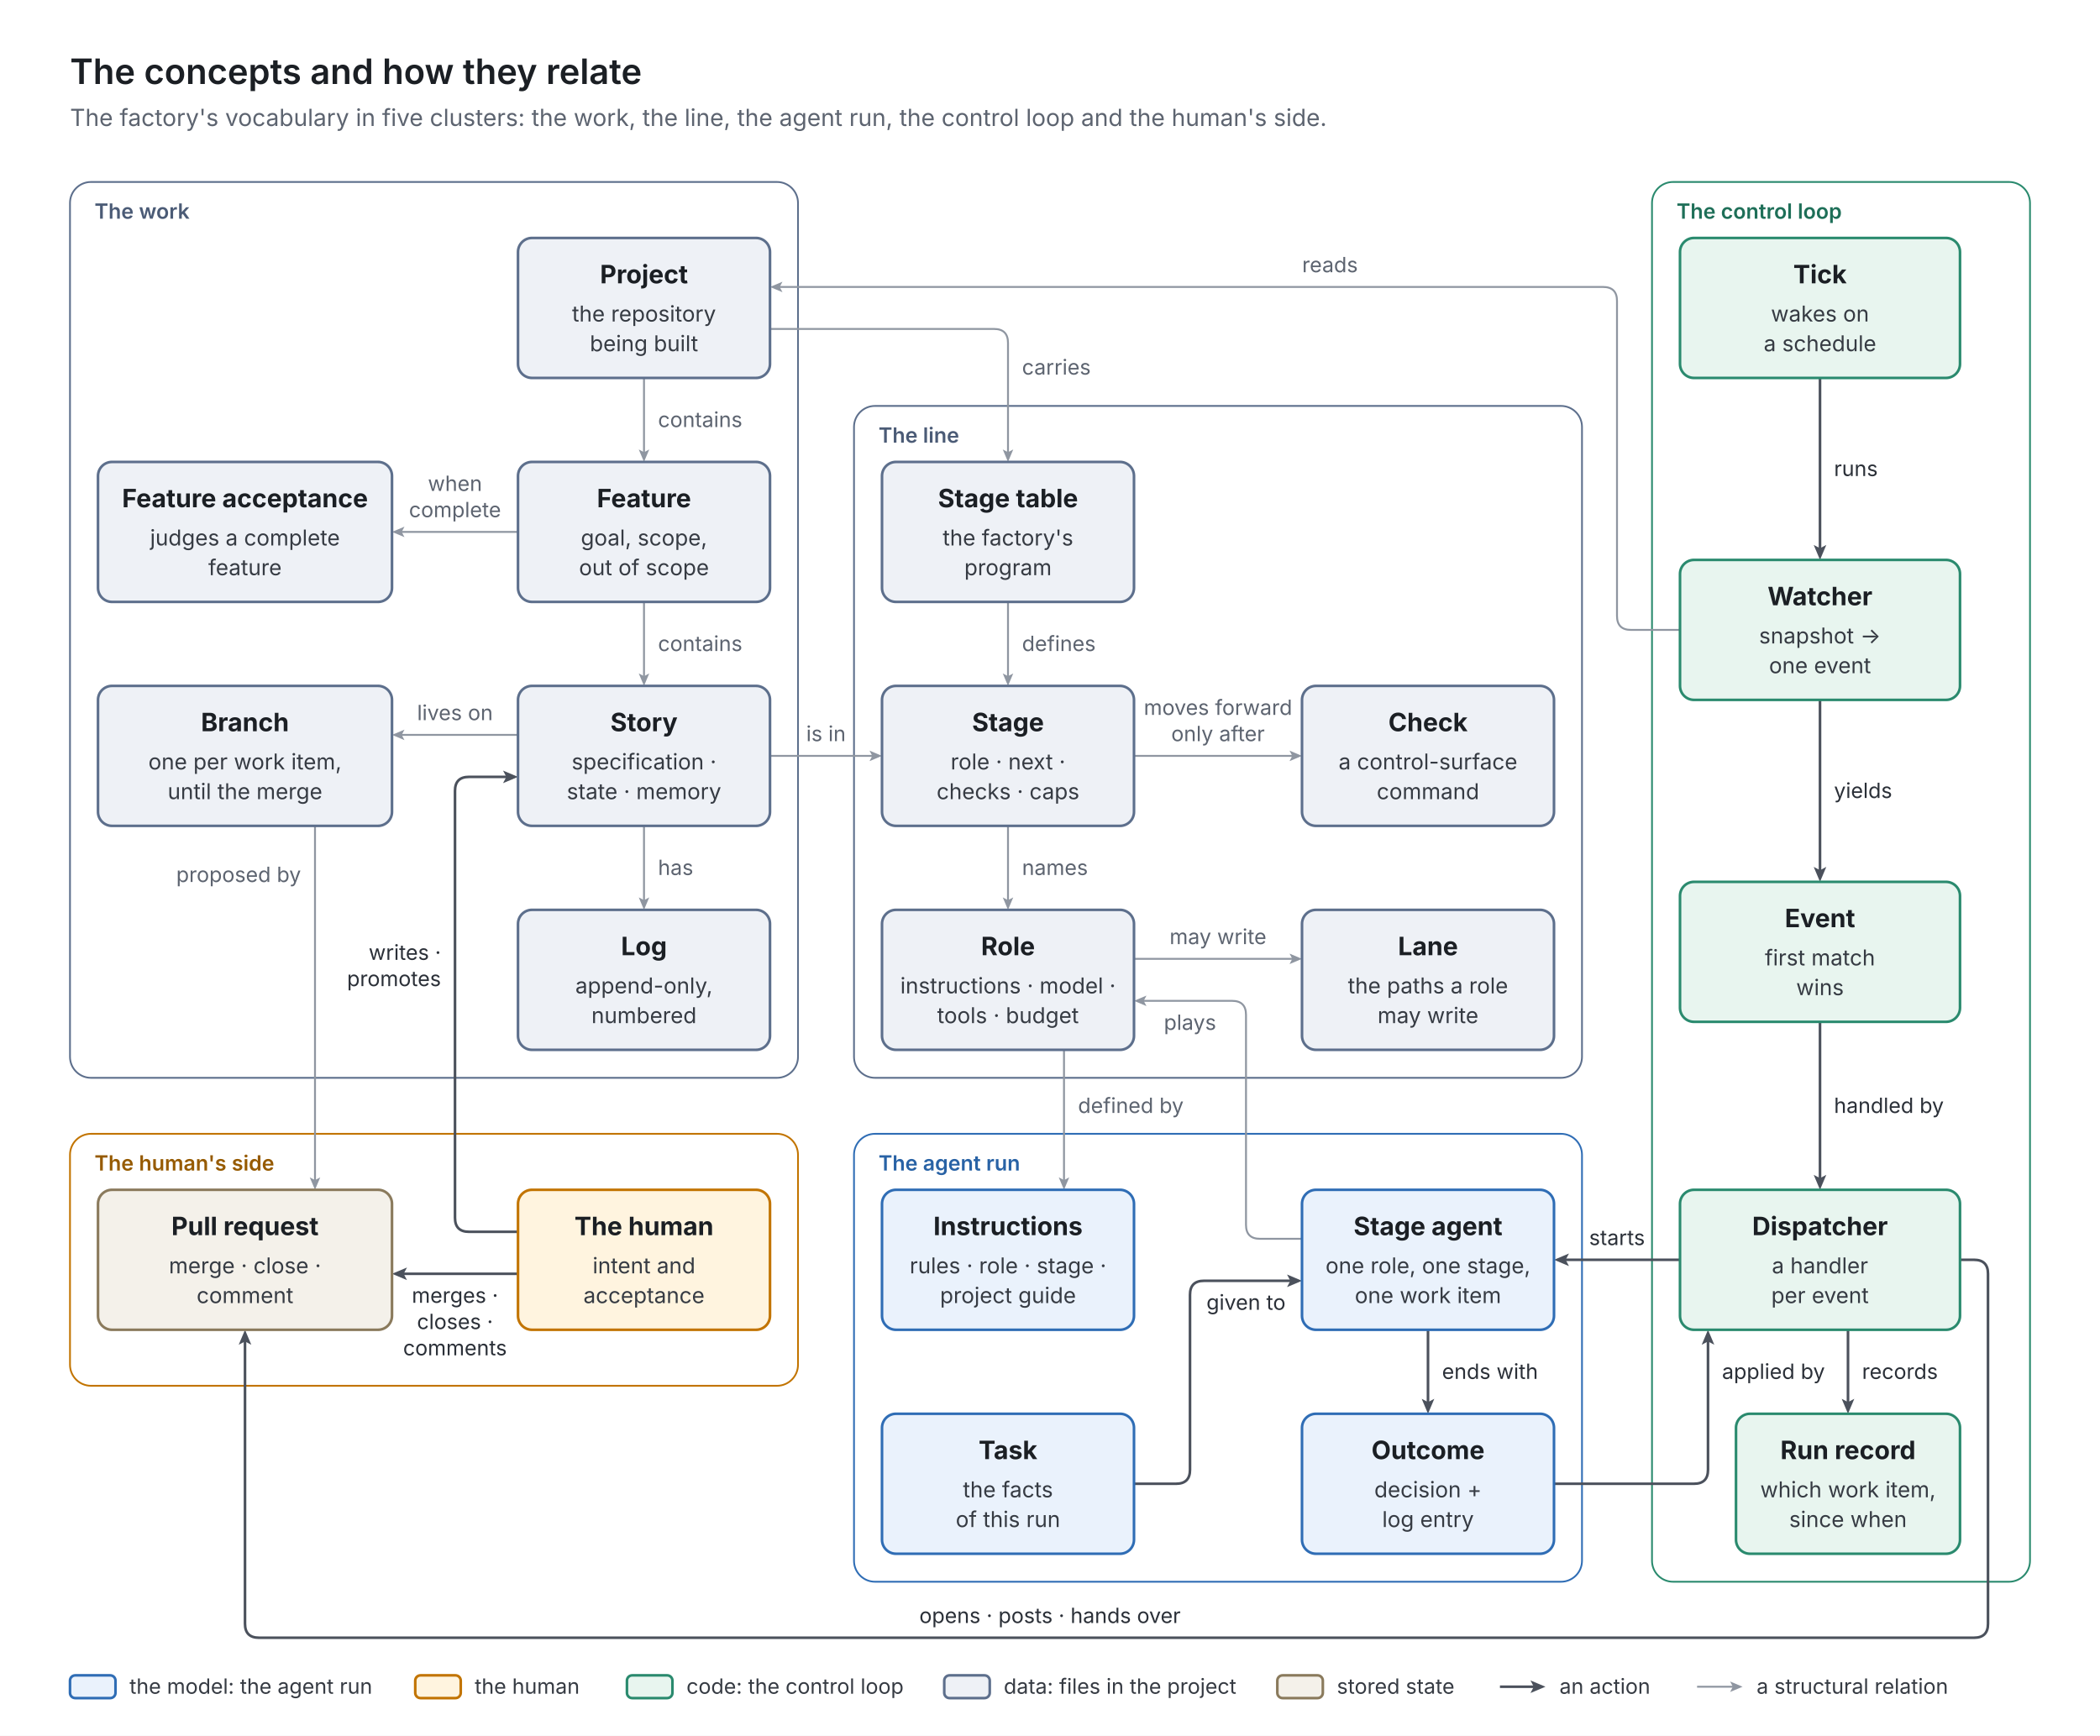
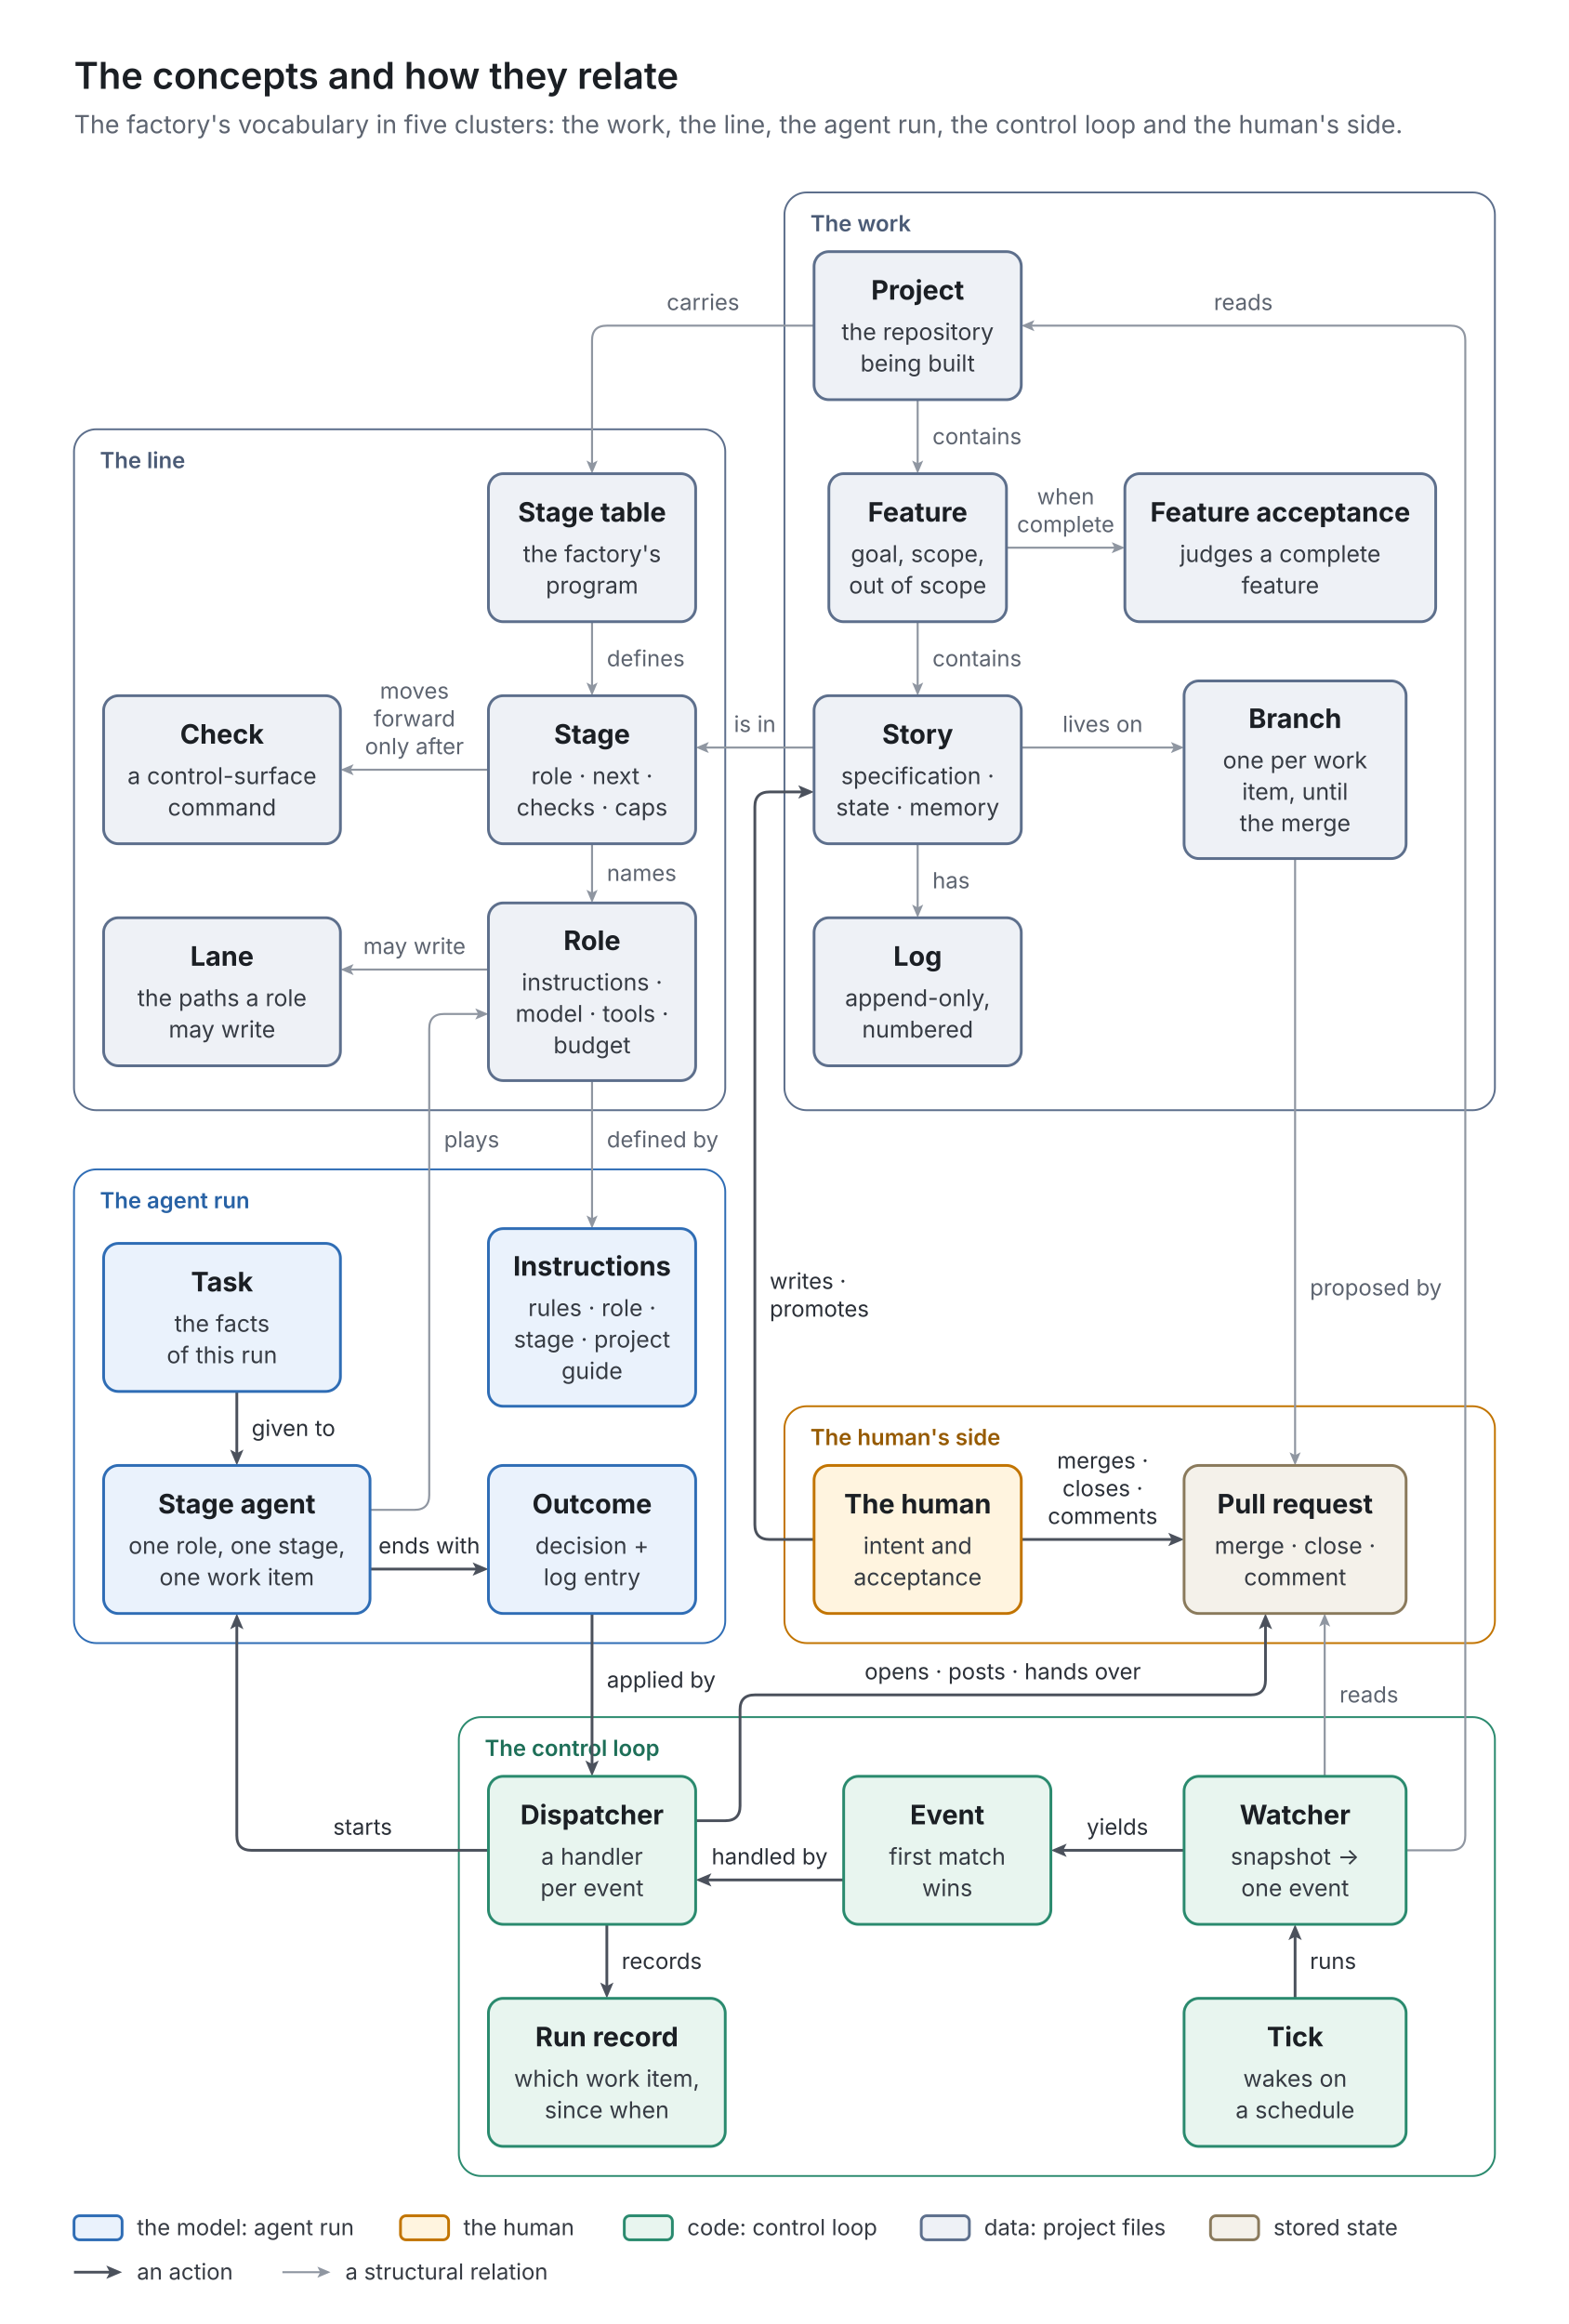
- <svg xmlns="http://www.w3.org/2000/svg" width="1200" height="992" viewBox="0 0 1200 992" role="img" aria-labelledby="title desc">
+ <svg xmlns="http://www.w3.org/2000/svg" width="848" height="1256" viewBox="0 0 848 1256" role="img" aria-labelledby="title desc">
  <style>
text { font-family: "Inter", "Segoe UI", "Helvetica Neue", Helvetica, Arial, sans-serif; }
.code { font-family: ui-monospace, "SF Mono", "Cascadia Mono", Menlo, Consolas, "Liberation Mono", monospace; font-size: 0.92em; }
.ttl { font-size: 20px; font-weight: 600; }
.sub { font-size: 13.5px; font-weight: 400; }
.tag { font-size: 10.5px; font-weight: 600; letter-spacing: 0.09em; }
.nt { font-size: 14.5px; font-weight: 700; }
.nb { font-size: 12.5px; font-weight: 400; }
.lb { font-size: 12px; font-weight: 400; }
.lane-h { font-size: 13px; font-weight: 700; }
.lane-n { font-size: 12px; font-weight: 400; }
.col-h { font-size: 12.5px; font-weight: 700; }
.grp-c { font-size: 12px; font-weight: 600; }
.tx { font-size: 13px; font-weight: 400; }
.tx-bold { font-size: 13px; font-weight: 700; }
.tx-mono { font-size: 12px; font-weight: 400; font-family: ui-monospace, "SF Mono", "Cascadia Mono", Menlo, Consolas, "Liberation Mono", monospace; }
.tx-note { font-size: 12px; font-weight: 400; }
.tx-small { font-size: 11px; font-weight: 400; }
.lg { font-size: 12px; font-weight: 400; }
.sh, .fold { stroke-width: 1.5; stroke-linejoin: round; }
.n-end .sh { stroke-dasharray: 5 3; }
.e { fill: none; stroke-linejoin: round; }
.lb { paint-order: stroke fill; stroke-width: 4px; stroke-linejoin: round; }
.rule, .lane-a, .lane-b { stroke-width: 1; shape-rendering: crispEdges; }
.rule, .col-u { fill: none; } .col-r { stroke-dasharray: 2 3; }
.col-u { stroke-width: 1; shape-rendering: crispEdges; }
.grp { stroke-width: 1; } .grp-d { stroke-dasharray: 5 4; }
.e-flow { stroke-width: 1.5; }
.e-plain { stroke-width: 1.1; }
.bg { fill: #ffffff; }
.ttl, .nt, .lane-h, .col-h, .tx-bold { fill: #1b1f24; }
.sub, .lane-n, .grp-c, .tx-note, .tx-small { fill: #5d6470; }
.nb, .tx, .tx-mono, .lg { fill: #363b43; }
.lb { stroke: #ffffff; } .lb.on-lane { stroke: #f5f7f9; }
.lane-a { fill: #f5f7f9; stroke: #dde1e6; }
.lane-b { fill: #ffffff; stroke: #dde1e6; }
.rule { stroke: #dde1e6; }
.grp { fill: #ffffff; stroke: #b4bac3; } .col-u { stroke: #b4bac3; }
.n-agent .sh { fill: #eaf2fc; stroke: #2f6db5; }
.n-agent .fold { fill: #c5d7ee; stroke: #2f6db5; }
.n-agent .tag, .k-agent { fill: #2862a5; }
.g-agent { stroke: #2f6db5; }
.n-human .sh { fill: #fff4df; stroke: #c27400; }
.n-human .fold { fill: #f3dab2; stroke: #c27400; }
.n-human .tag, .k-human { fill: #965a00; }
.g-human { stroke: #c27400; }
.n-code .sh { fill: #e8f5ef; stroke: #2a8a6e; }
.n-code .fold { fill: #c2e0d5; stroke: #2a8a6e; }
.n-code .tag, .k-code { fill: #1e6f58; }
.g-code { stroke: #2a8a6e; }
.n-concept .sh { fill: #eef1f6; stroke: #5d6f8c; }
.n-concept .fold { fill: #d1d7e1; stroke: #5d6f8c; }
.n-concept .tag, .k-concept { fill: #4b5b76; }
.g-concept { stroke: #5d6f8c; }
.n-store .sh { fill: #f4f1ea; stroke: #8a7a5c; }
.n-store .fold { fill: #dfd9ce; stroke: #8a7a5c; }
.n-store .tag, .k-store { fill: #6c5e44; }
.g-store { stroke: #8a7a5c; }
.e-flow { stroke: #4b515c; } .ah-flow { fill: #4b515c; }
.lb-flow { fill: #2b3038; }
.e-plain { stroke: #8f96a1; } .ah-plain { fill: #8f96a1; }
.lb-plain { fill: #5d6470; }
@media (prefers-color-scheme: dark) {
  .bg { fill: #0f141a; }
  .ttl, .nt, .lane-h, .col-h, .tx-bold { fill: #e6edf3; }
  .sub, .lane-n, .grp-c, .tx-note, .tx-small { fill: #9da7b3; }
  .nb, .tx, .tx-mono, .lg { fill: #c9d1d9; }
  .lb { stroke: #0f141a; } .lb.on-lane { stroke: #151b22; }
  .lane-a { fill: #151b22; stroke: #2a313b; }
  .lane-b { fill: #0f141a; stroke: #2a313b; }
  .rule { stroke: #2a313b; }
  .grp { fill: #0f141a; stroke: #3d4651; } .col-u { stroke: #3d4651; }
  .n-agent .sh { fill: #13263d; stroke: #5b9be6; }
  .n-agent .fold { fill: #213d5f; stroke: #5b9be6; }
  .n-agent .tag, .k-agent { fill: #8dbdf4; }
  .g-agent { stroke: #5b9be6; }
  .n-human .sh { fill: #33260f; stroke: #e0a33a; }
  .n-human .fold { fill: #563f18; stroke: #e0a33a; }
  .n-human .tag, .k-human { fill: #f2bd63; }
  .g-human { stroke: #e0a33a; }
  .n-code .sh { fill: #0f2e26; stroke: #3fb68f; }
  .n-code .fold { fill: #19493b; stroke: #3fb68f; }
  .n-code .tag, .k-code { fill: #72d3b0; }
  .g-code { stroke: #3fb68f; }
  .n-concept .sh { fill: #1b2331; stroke: #8a9bb8; }
  .n-concept .fold { fill: #313b4c; stroke: #8a9bb8; }
  .n-concept .tag, .k-concept { fill: #afbdd5; }
  .g-concept { stroke: #8a9bb8; }
  .n-store .sh { fill: #27241d; stroke: #b0a17f; }
  .n-store .fold { fill: #423d31; stroke: #b0a17f; }
  .n-store .tag, .k-store { fill: #cdbf9d; }
  .g-store { stroke: #b0a17f; }
  .e-flow { stroke: #bcc4ce; } .ah-flow { fill: #bcc4ce; }
  .lb-flow { fill: #dfe6ee; }
  .e-plain { stroke: #717a87; } .ah-plain { fill: #717a87; }
  .lb-plain { fill: #9da7b3; }
}
</style>
  <defs>
    <marker id="ah-flow" viewBox="0 0 10 10" refX="6.67" refY="5" markerWidth="9" markerHeight="9" markerUnits="userSpaceOnUse" orient="auto-start-reverse">
      <path class="ah-flow" d="M0.5 1 L10 5 L0.5 9 L2.6 5 Z" />
    </marker>
    <marker id="ah-plain" viewBox="0 0 10 10" refX="6" refY="5" markerWidth="7.5" markerHeight="7.5" markerUnits="userSpaceOnUse" orient="auto-start-reverse">
      <path class="ah-plain" d="M0.5 1 L10 5 L0.5 9 L2.6 5 Z" />
    </marker>
  </defs>
-   <rect class="bg" width="1200" height="992" />
+   <rect class="bg" width="848" height="1256" />
  <text class="ttl" x="40" y="48" text-anchor="start">The concepts and how they relate</text>
  <text class="sub" x="40" y="72" text-anchor="start">The factory's vocabulary in five clusters: the work, the line, the agent run, the control loop and the human's side.</text>
-   <rect class="grp g-concept" x="40" y="104" width="416" height="512" rx="12" />
-   <text class="grp-c k-concept" x="54" y="125" text-anchor="start">The work</text>
-   <rect class="grp g-human" x="40" y="648" width="416" height="144" rx="12" />
-   <text class="grp-c k-human" x="54" y="669" text-anchor="start">The human's side</text>
-   <rect class="grp g-concept" x="488" y="232" width="416" height="384" rx="12" />
-   <text class="grp-c k-concept" x="502" y="253" text-anchor="start">The line</text>
-   <rect class="grp g-agent" x="488" y="648" width="416" height="256" rx="12" />
-   <text class="grp-c k-agent" x="502" y="669" text-anchor="start">The agent run</text>
-   <rect class="grp g-code" x="944" y="104" width="216" height="800" rx="12" />
-   <text class="grp-c k-code" x="958" y="125" text-anchor="start">The control loop</text>
-   <path class="e e-plain" d="M 368 216 L 368 261" marker-end="url(#ah-plain)" />
-   <path class="e e-plain" d="M 368 344 L 368 389" marker-end="url(#ah-plain)" />
-   <path class="e e-plain" d="M 368 472 L 368 517" marker-end="url(#ah-plain)" />
-   <path class="e e-plain" d="M 296 304 L 227 304" marker-end="url(#ah-plain)" />
-   <path class="e e-plain" d="M 296 420 L 227 420" marker-end="url(#ah-plain)" />
-   <path class="e e-plain" d="M 180 472 L 180 677" marker-end="url(#ah-plain)" />
-   <path class="e e-flow" d="M 296 704 L 268 704 Q 260 704 260 696 L 260 452 Q 260 444 268 444 L 293 444" marker-end="url(#ah-flow)" />
-   <path class="e e-flow" d="M 296 728 L 227 728" marker-end="url(#ah-flow)" />
-   <path class="e e-plain" d="M 440 188 L 568 188 Q 576 188 576 196 L 576 261" marker-end="url(#ah-plain)" />
-   <path class="e e-plain" d="M 440 432 L 501 432" marker-end="url(#ah-plain)" />
-   <path class="e e-plain" d="M 576 344 L 576 389" marker-end="url(#ah-plain)" />
-   <path class="e e-plain" d="M 648 432 L 741 432" marker-end="url(#ah-plain)" />
-   <path class="e e-plain" d="M 576 472 L 576 517" marker-end="url(#ah-plain)" />
-   <path class="e e-plain" d="M 648 548 L 741 548" marker-end="url(#ah-plain)" />
-   <path class="e e-plain" d="M 608 600 L 608 677" marker-end="url(#ah-plain)" />
-   <path class="e e-plain" d="M 744 708 L 720 708 Q 712 708 712 700 L 712 580 Q 712 572 704 572 L 651 572" marker-end="url(#ah-plain)" />
-   <path class="e e-flow" d="M 648 848 L 672 848 Q 680 848 680 840 L 680 740 Q 680 732 688 732 L 741 732" marker-end="url(#ah-flow)" />
-   <path class="e e-flow" d="M 816 760 L 816 805" marker-end="url(#ah-flow)" />
-   <path class="e e-flow" d="M 1040 216 L 1040 317" marker-end="url(#ah-flow)" />
-   <path class="e e-flow" d="M 1040 400 L 1040 501" marker-end="url(#ah-flow)" />
-   <path class="e e-flow" d="M 1040 584 L 1040 677" marker-end="url(#ah-flow)" />
-   <path class="e e-flow" d="M 960 720 L 891 720" marker-end="url(#ah-flow)" />
-   <path class="e e-flow" d="M 888 848 L 968 848 Q 976 848 976 840 L 976 763" marker-end="url(#ah-flow)" />
-   <path class="e e-flow" d="M 1056 760 L 1056 805" marker-end="url(#ah-flow)" />
-   <path class="e e-plain" d="M 960 360 L 932 360 Q 924 360 924 352 L 924 172 Q 924 164 916 164 L 443 164" marker-end="url(#ah-plain)" />
-   <path class="e e-flow" d="M 1120 720 L 1128 720 Q 1136 720 1136 728 L 1136 928 Q 1136 936 1128 936 L 148 936 Q 140 936 140 928 L 140 763" marker-end="url(#ah-flow)" />
-   <g class="n-concept">
-     <rect class="sh" x="296" y="136" width="144" height="80" rx="8" />
-     <text class="nt" x="368" y="161.93" text-anchor="middle">Project</text>
-     <text class="nb" x="368" y="183.75" text-anchor="middle">the repository</text>
-     <text class="nb" x="368" y="200.75" text-anchor="middle">being built</text>
-   </g>
-   <g class="n-concept">
-     <rect class="sh" x="296" y="264" width="144" height="80" rx="8" />
-     <text class="nt" x="368" y="289.93" text-anchor="middle">Feature</text>
-     <text class="nb" x="368" y="311.75" text-anchor="middle">goal, scope,</text>
-     <text class="nb" x="368" y="328.75" text-anchor="middle">out of scope</text>
-   </g>
-   <g class="n-concept">
-     <rect class="sh" x="296" y="392" width="144" height="80" rx="8" />
-     <text class="nt" x="368" y="417.93" text-anchor="middle">Story</text>
-     <text class="nb" x="368" y="439.75" text-anchor="middle">specification ·</text>
-     <text class="nb" x="368" y="456.75" text-anchor="middle">state · memory</text>
-   </g>
-   <g class="n-concept">
-     <rect class="sh" x="296" y="520" width="144" height="80" rx="8" />
-     <text class="nt" x="368" y="545.93" text-anchor="middle">Log</text>
-     <text class="nb" x="368" y="567.75" text-anchor="middle">append-only,</text>
-     <text class="nb" x="368" y="584.75" text-anchor="middle">numbered</text>
-   </g>
-   <g class="n-concept">
-     <rect class="sh" x="56" y="264" width="168" height="80" rx="8" />
-     <text class="nt" x="140" y="289.93" text-anchor="middle">Feature acceptance</text>
-     <text class="nb" x="140" y="311.75" text-anchor="middle">judges a complete</text>
-     <text class="nb" x="140" y="328.75" text-anchor="middle">feature</text>
-   </g>
-   <g class="n-concept">
-     <rect class="sh" x="56" y="392" width="168" height="80" rx="8" />
-     <text class="nt" x="140" y="417.93" text-anchor="middle">Branch</text>
-     <text class="nb" x="140" y="439.75" text-anchor="middle">one per work item,</text>
-     <text class="nb" x="140" y="456.75" text-anchor="middle">until the merge</text>
+   <rect class="grp g-concept" x="424" y="104" width="384" height="496" rx="12" />
+   <text class="grp-c k-concept" x="438" y="125" text-anchor="start">The work</text>
+   <rect class="grp g-concept" x="40" y="232" width="352" height="368" rx="12" />
+   <text class="grp-c k-concept" x="54" y="253" text-anchor="start">The line</text>
+   <rect class="grp g-agent" x="40" y="632" width="352" height="256" rx="12" />
+   <text class="grp-c k-agent" x="54" y="653" text-anchor="start">The agent run</text>
+   <rect class="grp g-human" x="424" y="760" width="384" height="128" rx="12" />
+   <text class="grp-c k-human" x="438" y="781" text-anchor="start">The human's side</text>
+   <rect class="grp g-code" x="248" y="928" width="560" height="248" rx="12" />
+   <text class="grp-c k-code" x="262" y="949" text-anchor="start">The control loop</text>
+   <path class="e e-plain" d="M 496 216 L 496 253" marker-end="url(#ah-plain)" />
+   <path class="e e-plain" d="M 496 336 L 496 373" marker-end="url(#ah-plain)" />
+   <path class="e e-plain" d="M 496 456 L 496 493" marker-end="url(#ah-plain)" />
+   <path class="e e-plain" d="M 544 296 L 605 296" marker-end="url(#ah-plain)" />
+   <path class="e e-plain" d="M 552 404 L 637 404" marker-end="url(#ah-plain)" />
+   <path class="e e-plain" d="M 700 464 L 700 789" marker-end="url(#ah-plain)" />
+   <path class="e e-plain" d="M 440 176 L 328 176 Q 320 176 320 184 L 320 253" marker-end="url(#ah-plain)" />
+   <path class="e e-plain" d="M 440 404 L 379 404" marker-end="url(#ah-plain)" />
+   <path class="e e-plain" d="M 320 336 L 320 373" marker-end="url(#ah-plain)" />
+   <path class="e e-plain" d="M 320 456 L 320 485" marker-end="url(#ah-plain)" />
+   <path class="e e-plain" d="M 264 416 L 187 416" marker-end="url(#ah-plain)" />
+   <path class="e e-plain" d="M 264 524 L 187 524" marker-end="url(#ah-plain)" />
+   <path class="e e-plain" d="M 320 584 L 320 661" marker-end="url(#ah-plain)" />
+   <path class="e e-plain" d="M 200 816 L 224 816 Q 232 816 232 808 L 232 556 Q 232 548 240 548 L 261 548" marker-end="url(#ah-plain)" />
+   <path class="e e-flow" d="M 128 752 L 128 789" marker-end="url(#ah-flow)" />
+   <path class="e e-flow" d="M 200 848 L 261 848" marker-end="url(#ah-flow)" />
+   <path class="e e-flow" d="M 440 832 L 416 832 Q 408 832 408 824 L 408 436 Q 408 428 416 428 L 437 428" marker-end="url(#ah-flow)" />
+   <path class="e e-flow" d="M 552 832 L 637 832" marker-end="url(#ah-flow)" />
+   <path class="e e-flow" d="M 700 1080 L 700 1043" marker-end="url(#ah-flow)" />
+   <path class="e e-flow" d="M 640 1000 L 571 1000" marker-end="url(#ah-flow)" />
+   <path class="e e-flow" d="M 456 1016 L 379 1016" marker-end="url(#ah-flow)" />
+   <path class="e e-flow" d="M 328 1040 L 328 1077" marker-end="url(#ah-flow)" />
+   <path class="e e-flow" d="M 264 1000 L 136 1000 Q 128 1000 128 992 L 128 875" marker-end="url(#ah-flow)" />
+   <path class="e e-flow" d="M 320 872 L 320 957" marker-end="url(#ah-flow)" />
+   <path class="e e-flow" d="M 376 984 L 392 984 Q 400 984 400 976 L 400 924 Q 400 916 408 916 L 676 916 Q 684 916 684 908 L 684 875" marker-end="url(#ah-flow)" />
+   <path class="e e-plain" d="M 716 960 L 716 875" marker-end="url(#ah-plain)" />
+   <path class="e e-plain" d="M 760 1000 L 784 1000 Q 792 1000 792 992 L 792 184 Q 792 176 784 176 L 555 176" marker-end="url(#ah-plain)" />
+   <g class="n-concept">
+     <rect class="sh" x="440" y="136" width="112" height="80" rx="8" />
+     <text class="nt" x="496" y="161.93" text-anchor="middle">Project</text>
+     <text class="nb" x="496" y="183.75" text-anchor="middle">the repository</text>
+     <text class="nb" x="496" y="200.75" text-anchor="middle">being built</text>
+   </g>
+   <g class="n-concept">
+     <rect class="sh" x="448" y="256" width="96" height="80" rx="8" />
+     <text class="nt" x="496" y="281.93" text-anchor="middle">Feature</text>
+     <text class="nb" x="496" y="303.75" text-anchor="middle">goal, scope,</text>
+     <text class="nb" x="496" y="320.75" text-anchor="middle">out of scope</text>
+   </g>
+   <g class="n-concept">
+     <rect class="sh" x="440" y="376" width="112" height="80" rx="8" />
+     <text class="nt" x="496" y="401.93" text-anchor="middle">Story</text>
+     <text class="nb" x="496" y="423.75" text-anchor="middle">specification ·</text>
+     <text class="nb" x="496" y="440.75" text-anchor="middle">state · memory</text>
+   </g>
+   <g class="n-concept">
+     <rect class="sh" x="440" y="496" width="112" height="80" rx="8" />
+     <text class="nt" x="496" y="521.93" text-anchor="middle">Log</text>
+     <text class="nb" x="496" y="543.75" text-anchor="middle">append-only,</text>
+     <text class="nb" x="496" y="560.75" text-anchor="middle">numbered</text>
+   </g>
+   <g class="n-concept">
+     <rect class="sh" x="608" y="256" width="168" height="80" rx="8" />
+     <text class="nt" x="692" y="281.93" text-anchor="middle">Feature acceptance</text>
+     <text class="nb" x="692" y="303.75" text-anchor="middle">judges a complete</text>
+     <text class="nb" x="692" y="320.75" text-anchor="middle">feature</text>
+   </g>
+   <g class="n-concept">
+     <rect class="sh" x="640" y="368" width="120" height="96" rx="8" />
+     <text class="nt" x="700" y="393.43" text-anchor="middle">Branch</text>
+     <text class="nb" x="700" y="415.25" text-anchor="middle">one per work</text>
+     <text class="nb" x="700" y="432.25" text-anchor="middle">item, until</text>
+     <text class="nb" x="700" y="449.25" text-anchor="middle">the merge</text>
+   </g>
+   <g class="n-concept">
+     <rect class="sh" x="264" y="256" width="112" height="80" rx="8" />
+     <text class="nt" x="320" y="281.93" text-anchor="middle">Stage table</text>
+     <text class="nb" x="320" y="303.75" text-anchor="middle">the factory's</text>
+     <text class="nb" x="320" y="320.75" text-anchor="middle">program</text>
+   </g>
+   <g class="n-concept">
+     <rect class="sh" x="264" y="376" width="112" height="80" rx="8" />
+     <text class="nt" x="320" y="401.93" text-anchor="middle">Stage</text>
+     <text class="nb" x="320" y="423.75" text-anchor="middle">role · next ·</text>
+     <text class="nb" x="320" y="440.75" text-anchor="middle">checks · caps</text>
+   </g>
+   <g class="n-concept">
+     <rect class="sh" x="264" y="488" width="112" height="96" rx="8" />
+     <text class="nt" x="320" y="513.43" text-anchor="middle">Role</text>
+     <text class="nb" x="320" y="535.25" text-anchor="middle">instructions ·</text>
+     <text class="nb" x="320" y="552.25" text-anchor="middle">model · tools ·</text>
+     <text class="nb" x="320" y="569.25" text-anchor="middle">budget</text>
+   </g>
+   <g class="n-concept">
+     <rect class="sh" x="56" y="376" width="128" height="80" rx="8" />
+     <text class="nt" x="120" y="401.93" text-anchor="middle">Check</text>
+     <text class="nb" x="120" y="423.75" text-anchor="middle">a control-surface</text>
+     <text class="nb" x="120" y="440.75" text-anchor="middle">command</text>
+   </g>
+   <g class="n-concept">
+     <rect class="sh" x="56" y="496" width="128" height="80" rx="8" />
+     <text class="nt" x="120" y="521.93" text-anchor="middle">Lane</text>
+     <text class="nb" x="120" y="543.75" text-anchor="middle">the paths a role</text>
+     <text class="nb" x="120" y="560.75" text-anchor="middle">may write</text>
+   </g>
+   <g class="n-agent">
+     <rect class="sh" x="56" y="672" width="128" height="80" rx="8" />
+     <text class="nt" x="120" y="697.93" text-anchor="middle">Task</text>
+     <text class="nb" x="120" y="719.75" text-anchor="middle">the facts</text>
+     <text class="nb" x="120" y="736.75" text-anchor="middle">of this run</text>
+   </g>
+   <g class="n-agent">
+     <rect class="sh" x="264" y="664" width="112" height="96" rx="8" />
+     <text class="nt" x="320" y="689.43" text-anchor="middle">Instructions</text>
+     <text class="nb" x="320" y="711.25" text-anchor="middle">rules · role ·</text>
+     <text class="nb" x="320" y="728.25" text-anchor="middle">stage · project</text>
+     <text class="nb" x="320" y="745.25" text-anchor="middle">guide</text>
+   </g>
+   <g class="n-agent">
+     <rect class="sh" x="56" y="792" width="144" height="80" rx="8" />
+     <text class="nt" x="128" y="817.93" text-anchor="middle">Stage agent</text>
+     <text class="nb" x="128" y="839.75" text-anchor="middle">one role, one stage,</text>
+     <text class="nb" x="128" y="856.75" text-anchor="middle">one work item</text>
+   </g>
+   <g class="n-agent">
+     <rect class="sh" x="264" y="792" width="112" height="80" rx="8" />
+     <text class="nt" x="320" y="817.93" text-anchor="middle">Outcome</text>
+     <text class="nb" x="320" y="839.75" text-anchor="middle">decision +</text>
+     <text class="nb" x="320" y="856.75" text-anchor="middle">log entry</text>
+   </g>
+   <g class="n-human">
+     <rect class="sh" x="440" y="792" width="112" height="80" rx="8" />
+     <text class="nt" x="496" y="817.93" text-anchor="middle">The human</text>
+     <text class="nb" x="496" y="839.75" text-anchor="middle">intent and</text>
+     <text class="nb" x="496" y="856.75" text-anchor="middle">acceptance</text>
  </g>
  <g class="n-store">
-     <rect class="sh" x="56" y="680" width="168" height="80" rx="8" />
-     <text class="nt" x="140" y="705.93" text-anchor="middle">Pull request</text>
-     <text class="nb" x="140" y="727.75" text-anchor="middle">merge · close ·</text>
-     <text class="nb" x="140" y="744.75" text-anchor="middle">comment</text>
-   </g>
+     <rect class="sh" x="640" y="792" width="120" height="80" rx="8" />
+     <text class="nt" x="700" y="817.93" text-anchor="middle">Pull request</text>
+     <text class="nb" x="700" y="839.75" text-anchor="middle">merge · close ·</text>
+     <text class="nb" x="700" y="856.75" text-anchor="middle">comment</text>
+   </g>
+   <g class="n-code">
+     <rect class="sh" x="264" y="960" width="112" height="80" rx="8" />
+     <text class="nt" x="320" y="985.93" text-anchor="middle">Dispatcher</text>
+     <text class="nb" x="320" y="1007.75" text-anchor="middle">a handler</text>
+     <text class="nb" x="320" y="1024.75" text-anchor="middle">per event</text>
+   </g>
+   <g class="n-code">
+     <rect class="sh" x="456" y="960" width="112" height="80" rx="8" />
+     <text class="nt" x="512" y="985.93" text-anchor="middle">Event</text>
+     <text class="nb" x="512" y="1007.75" text-anchor="middle">first match</text>
+     <text class="nb" x="512" y="1024.75" text-anchor="middle">wins</text>
+   </g>
+   <g class="n-code">
+     <rect class="sh" x="640" y="960" width="120" height="80" rx="8" />
+     <text class="nt" x="700" y="985.93" text-anchor="middle">Watcher</text>
+     <text class="nb" x="700" y="1007.75" text-anchor="middle">snapshot →</text>
+     <text class="nb" x="700" y="1024.75" text-anchor="middle">one event</text>
+   </g>
+   <g class="n-code">
+     <rect class="sh" x="264" y="1080" width="128" height="80" rx="8" />
+     <text class="nt" x="328" y="1105.93" text-anchor="middle">Run record</text>
+     <text class="nb" x="328" y="1127.75" text-anchor="middle">which work item,</text>
+     <text class="nb" x="328" y="1144.75" text-anchor="middle">since when</text>
+   </g>
+   <g class="n-code">
+     <rect class="sh" x="640" y="1080" width="120" height="80" rx="8" />
+     <text class="nt" x="700" y="1105.93" text-anchor="middle">Tick</text>
+     <text class="nb" x="700" y="1127.75" text-anchor="middle">wakes on</text>
+     <text class="nb" x="700" y="1144.75" text-anchor="middle">a schedule</text>
+   </g>
+   <text class="lb lb-plain" x="504" y="240.08" text-anchor="start">contains</text>
+   <text class="lb lb-plain" x="504" y="360.08" text-anchor="start">contains</text>
+   <text class="lb lb-plain" x="504" y="480.08" text-anchor="start">has</text>
+   <text class="lb lb-plain" x="576" y="272.58" text-anchor="middle">when</text>
+   <text class="lb lb-plain" x="576" y="287.58" text-anchor="middle">complete</text>
+   <text class="lb lb-plain" x="596" y="395.58" text-anchor="middle">lives on</text>
+   <text class="lb lb-plain" x="708" y="700.08" text-anchor="start">proposed by</text>
+   <text class="lb lb-plain" x="380" y="167.58" text-anchor="middle">carries</text>
+   <text class="lb lb-plain" x="408" y="395.58" text-anchor="middle">is in</text>
+   <text class="lb lb-plain" x="328" y="360.08" text-anchor="start">defines</text>
+   <text class="lb lb-plain" x="328" y="476.08" text-anchor="start">names</text>
+   <text class="lb lb-plain" x="224" y="377.58" text-anchor="middle">moves</text>
+   <text class="lb lb-plain" x="224" y="392.58" text-anchor="middle">forward</text>
+   <text class="lb lb-plain" x="224" y="407.58" text-anchor="middle">only after</text>
+   <text class="lb lb-plain" x="224" y="515.58" text-anchor="middle">may write</text>
+   <text class="lb lb-plain" x="328" y="620.08" text-anchor="start">defined by</text>
+   <text class="lb lb-plain" x="240" y="620.08" text-anchor="start">plays</text>
+   <text class="lb lb-flow" x="136" y="776.08" text-anchor="start">given to</text>
+   <text class="lb lb-flow" x="232" y="839.58" text-anchor="middle">ends with</text>
+   <text class="lb lb-flow" x="416" y="696.58" text-anchor="start">writes ·</text>
+   <text class="lb lb-flow" x="416" y="711.58" text-anchor="start">promotes</text>
+   <text class="lb lb-flow" x="596" y="793.58" text-anchor="middle">merges ·</text>
+   <text class="lb lb-flow" x="596" y="808.58" text-anchor="middle">closes ·</text>
+   <text class="lb lb-flow" x="596" y="823.58" text-anchor="middle">comments</text>
+   <text class="lb lb-flow" x="708" y="1064.08" text-anchor="start">runs</text>
+   <text class="lb lb-flow" x="604" y="991.58" text-anchor="middle">yields</text>
+   <text class="lb lb-flow" x="416" y="1007.58" text-anchor="middle">handled by</text>
+   <text class="lb lb-flow" x="336" y="1064.08" text-anchor="start">records</text>
+   <text class="lb lb-flow" x="196" y="991.58" text-anchor="middle">starts</text>
+   <text class="lb lb-flow" x="328" y="912.08" text-anchor="start">applied by</text>
+   <text class="lb lb-flow" x="542" y="907.58" text-anchor="middle">opens · posts · hands over</text>
+   <text class="lb lb-plain" x="724" y="920.08" text-anchor="start">reads</text>
+   <text class="lb lb-plain" x="672" y="167.58" text-anchor="middle">reads</text>
+   <g class="n-agent">
+     <rect class="sh" x="40" y="1197.5" width="26" height="13" rx="3" />
+   </g>
+   <text class="lg" x="74" y="1208" text-anchor="start">the model: agent run</text>
  <g class="n-human">
-     <rect class="sh" x="296" y="680" width="144" height="80" rx="8" />
-     <text class="nt" x="368" y="705.93" text-anchor="middle">The human</text>
-     <text class="nb" x="368" y="727.75" text-anchor="middle">intent and</text>
-     <text class="nb" x="368" y="744.75" text-anchor="middle">acceptance</text>
-   </g>
-   <g class="n-concept">
-     <rect class="sh" x="504" y="264" width="144" height="80" rx="8" />
-     <text class="nt" x="576" y="289.93" text-anchor="middle">Stage table</text>
-     <text class="nb" x="576" y="311.75" text-anchor="middle">the factory's</text>
-     <text class="nb" x="576" y="328.75" text-anchor="middle">program</text>
-   </g>
-   <g class="n-concept">
-     <rect class="sh" x="504" y="392" width="144" height="80" rx="8" />
-     <text class="nt" x="576" y="417.93" text-anchor="middle">Stage</text>
-     <text class="nb" x="576" y="439.75" text-anchor="middle">role · next ·</text>
-     <text class="nb" x="576" y="456.75" text-anchor="middle">checks · caps</text>
-   </g>
-   <g class="n-concept">
-     <rect class="sh" x="744" y="392" width="144" height="80" rx="8" />
-     <text class="nt" x="816" y="417.93" text-anchor="middle">Check</text>
-     <text class="nb" x="816" y="439.75" text-anchor="middle">a control-surface</text>
-     <text class="nb" x="816" y="456.75" text-anchor="middle">command</text>
-   </g>
-   <g class="n-concept">
-     <rect class="sh" x="504" y="520" width="144" height="80" rx="8" />
-     <text class="nt" x="576" y="545.93" text-anchor="middle">Role</text>
-     <text class="nb" x="576" y="567.75" text-anchor="middle">instructions · model ·</text>
-     <text class="nb" x="576" y="584.75" text-anchor="middle">tools · budget</text>
-   </g>
-   <g class="n-concept">
-     <rect class="sh" x="744" y="520" width="144" height="80" rx="8" />
-     <text class="nt" x="816" y="545.93" text-anchor="middle">Lane</text>
-     <text class="nb" x="816" y="567.75" text-anchor="middle">the paths a role</text>
-     <text class="nb" x="816" y="584.75" text-anchor="middle">may write</text>
-   </g>
-   <g class="n-agent">
-     <rect class="sh" x="504" y="680" width="144" height="80" rx="8" />
-     <text class="nt" x="576" y="705.93" text-anchor="middle">Instructions</text>
-     <text class="nb" x="576" y="727.75" text-anchor="middle">rules · role · stage ·</text>
-     <text class="nb" x="576" y="744.75" text-anchor="middle">project guide</text>
-   </g>
-   <g class="n-agent">
-     <rect class="sh" x="744" y="680" width="144" height="80" rx="8" />
-     <text class="nt" x="816" y="705.93" text-anchor="middle">Stage agent</text>
-     <text class="nb" x="816" y="727.75" text-anchor="middle">one role, one stage,</text>
-     <text class="nb" x="816" y="744.75" text-anchor="middle">one work item</text>
-   </g>
-   <g class="n-agent">
-     <rect class="sh" x="504" y="808" width="144" height="80" rx="8" />
-     <text class="nt" x="576" y="833.93" text-anchor="middle">Task</text>
-     <text class="nb" x="576" y="855.75" text-anchor="middle">the facts</text>
-     <text class="nb" x="576" y="872.75" text-anchor="middle">of this run</text>
-   </g>
-   <g class="n-agent">
-     <rect class="sh" x="744" y="808" width="144" height="80" rx="8" />
-     <text class="nt" x="816" y="833.93" text-anchor="middle">Outcome</text>
-     <text class="nb" x="816" y="855.75" text-anchor="middle">decision +</text>
-     <text class="nb" x="816" y="872.75" text-anchor="middle">log entry</text>
-   </g>
-   <g class="n-code">
-     <rect class="sh" x="960" y="136" width="160" height="80" rx="8" />
-     <text class="nt" x="1040" y="161.93" text-anchor="middle">Tick</text>
-     <text class="nb" x="1040" y="183.75" text-anchor="middle">wakes on</text>
-     <text class="nb" x="1040" y="200.75" text-anchor="middle">a schedule</text>
-   </g>
-   <g class="n-code">
-     <rect class="sh" x="960" y="320" width="160" height="80" rx="8" />
-     <text class="nt" x="1040" y="345.93" text-anchor="middle">Watcher</text>
-     <text class="nb" x="1040" y="367.75" text-anchor="middle">snapshot →</text>
-     <text class="nb" x="1040" y="384.75" text-anchor="middle">one event</text>
-   </g>
-   <g class="n-code">
-     <rect class="sh" x="960" y="504" width="160" height="80" rx="8" />
-     <text class="nt" x="1040" y="529.93" text-anchor="middle">Event</text>
-     <text class="nb" x="1040" y="551.75" text-anchor="middle">first match</text>
-     <text class="nb" x="1040" y="568.75" text-anchor="middle">wins</text>
-   </g>
-   <g class="n-code">
-     <rect class="sh" x="960" y="680" width="160" height="80" rx="8" />
-     <text class="nt" x="1040" y="705.93" text-anchor="middle">Dispatcher</text>
-     <text class="nb" x="1040" y="727.75" text-anchor="middle">a handler</text>
-     <text class="nb" x="1040" y="744.75" text-anchor="middle">per event</text>
-   </g>
-   <g class="n-code">
-     <rect class="sh" x="992" y="808" width="128" height="80" rx="8" />
-     <text class="nt" x="1056" y="833.93" text-anchor="middle">Run record</text>
-     <text class="nb" x="1056" y="855.75" text-anchor="middle">which work item,</text>
-     <text class="nb" x="1056" y="872.75" text-anchor="middle">since when</text>
-   </g>
-   <text class="lb lb-plain" x="376" y="244.08" text-anchor="start">contains</text>
-   <text class="lb lb-plain" x="376" y="372.08" text-anchor="start">contains</text>
-   <text class="lb lb-plain" x="376" y="500.08" text-anchor="start">has</text>
-   <text class="lb lb-plain" x="260" y="280.58" text-anchor="middle">when</text>
-   <text class="lb lb-plain" x="260" y="295.58" text-anchor="middle">complete</text>
-   <text class="lb lb-plain" x="260" y="411.58" text-anchor="middle">lives on</text>
-   <text class="lb lb-plain" x="172" y="504.08" text-anchor="end">proposed by</text>
-   <text class="lb lb-flow" x="252" y="548.58" text-anchor="end">writes ·</text>
-   <text class="lb lb-flow" x="252" y="563.58" text-anchor="end">promotes</text>
-   <text class="lb lb-flow" x="260" y="744.58" text-anchor="middle">merges ·</text>
-   <text class="lb lb-flow" x="260" y="759.58" text-anchor="middle">closes ·</text>
-   <text class="lb lb-flow" x="260" y="774.58" text-anchor="middle">comments</text>
-   <text class="lb lb-plain" x="584" y="214.08" text-anchor="start">carries</text>
-   <text class="lb lb-plain" x="472" y="423.58" text-anchor="middle">is in</text>
-   <text class="lb lb-plain" x="584" y="372.08" text-anchor="start">defines</text>
-   <text class="lb lb-plain" x="696" y="408.58" text-anchor="middle">moves forward</text>
-   <text class="lb lb-plain" x="696" y="423.58" text-anchor="middle">only after</text>
-   <text class="lb lb-plain" x="584" y="500.08" text-anchor="start">names</text>
-   <text class="lb lb-plain" x="696" y="539.58" text-anchor="middle">may write</text>
-   <text class="lb lb-plain" x="616" y="636.08" text-anchor="start">defined by</text>
-   <text class="lb lb-plain" x="680" y="588.58" text-anchor="middle">plays</text>
-   <text class="lb lb-flow" x="712" y="748.58" text-anchor="middle">given to</text>
-   <text class="lb lb-flow" x="824" y="788.08" text-anchor="start">ends with</text>
-   <text class="lb lb-flow" x="1048" y="272.08" text-anchor="start">runs</text>
-   <text class="lb lb-flow" x="1048" y="456.08" text-anchor="start">yields</text>
-   <text class="lb lb-flow" x="1048" y="636.08" text-anchor="start">handled by</text>
-   <text class="lb lb-flow" x="924" y="711.58" text-anchor="middle">starts</text>
-   <text class="lb lb-flow" x="984" y="788.08" text-anchor="start">applied by</text>
-   <text class="lb lb-flow" x="1064" y="788.08" text-anchor="start">records</text>
-   <text class="lb lb-plain" x="760" y="155.58" text-anchor="middle">reads</text>
-   <text class="lb lb-flow" x="600" y="927.58" text-anchor="middle">opens · posts · hands over</text>
-   <g class="n-agent">
-     <rect class="sh" x="40" y="957.5" width="26" height="13" rx="3" />
-   </g>
-   <text class="lg" x="74" y="968" text-anchor="start">the model: the agent run</text>
-   <g class="n-human">
-     <rect class="sh" x="237.28" y="957.5" width="26" height="13" rx="3" />
-   </g>
-   <text class="lg" x="271.28" y="968" text-anchor="start">the human</text>
-   <g class="n-code">
-     <rect class="sh" x="358.25" y="957.5" width="26" height="13" rx="3" />
-   </g>
-   <text class="lg" x="392.25" y="968" text-anchor="start">code: the control loop</text>
-   <g class="n-concept">
-     <rect class="sh" x="539.57" y="957.5" width="26" height="13" rx="3" />
-   </g>
-   <text class="lg" x="573.57" y="968" text-anchor="start">data: files in the project</text>
+     <rect class="sh" x="216.47" y="1197.5" width="26" height="13" rx="3" />
+   </g>
+   <text class="lg" x="250.47" y="1208" text-anchor="start">the human</text>
+   <g class="n-code">
+     <rect class="sh" x="337.43" y="1197.5" width="26" height="13" rx="3" />
+   </g>
+   <text class="lg" x="371.43" y="1208" text-anchor="start">code: control loop</text>
+   <g class="n-concept">
+     <rect class="sh" x="497.94" y="1197.5" width="26" height="13" rx="3" />
+   </g>
+   <text class="lg" x="531.94" y="1208" text-anchor="start">data: project files</text>
  <g class="n-store">
-     <rect class="sh" x="729.9" y="957.5" width="26" height="13" rx="3" />
-   </g>
-   <text class="lg" x="763.9" y="968" text-anchor="start">stored state</text>
-   <path class="e e-flow" d="M 857.11 964 L 880.11 964" marker-end="url(#ah-flow)" />
-   <text class="lg" x="891.11" y="968" text-anchor="start">an action</text>
-   <path class="e e-plain" d="M 969.76 964 L 992.76 964" marker-end="url(#ah-plain)" />
-   <text class="lg" x="1003.76" y="968" text-anchor="start">a structural relation</text>
+     <rect class="sh" x="654.28" y="1197.5" width="26" height="13" rx="3" />
+   </g>
+   <text class="lg" x="688.28" y="1208" text-anchor="start">stored state</text>
+   <path class="e e-flow" d="M 40 1228 L 63 1228" marker-end="url(#ah-flow)" />
+   <text class="lg" x="74" y="1232" text-anchor="start">an action</text>
+   <path class="e e-plain" d="M 152.64 1228 L 175.64 1228" marker-end="url(#ah-plain)" />
+   <text class="lg" x="186.64" y="1232" text-anchor="start">a structural relation</text>
</svg>
